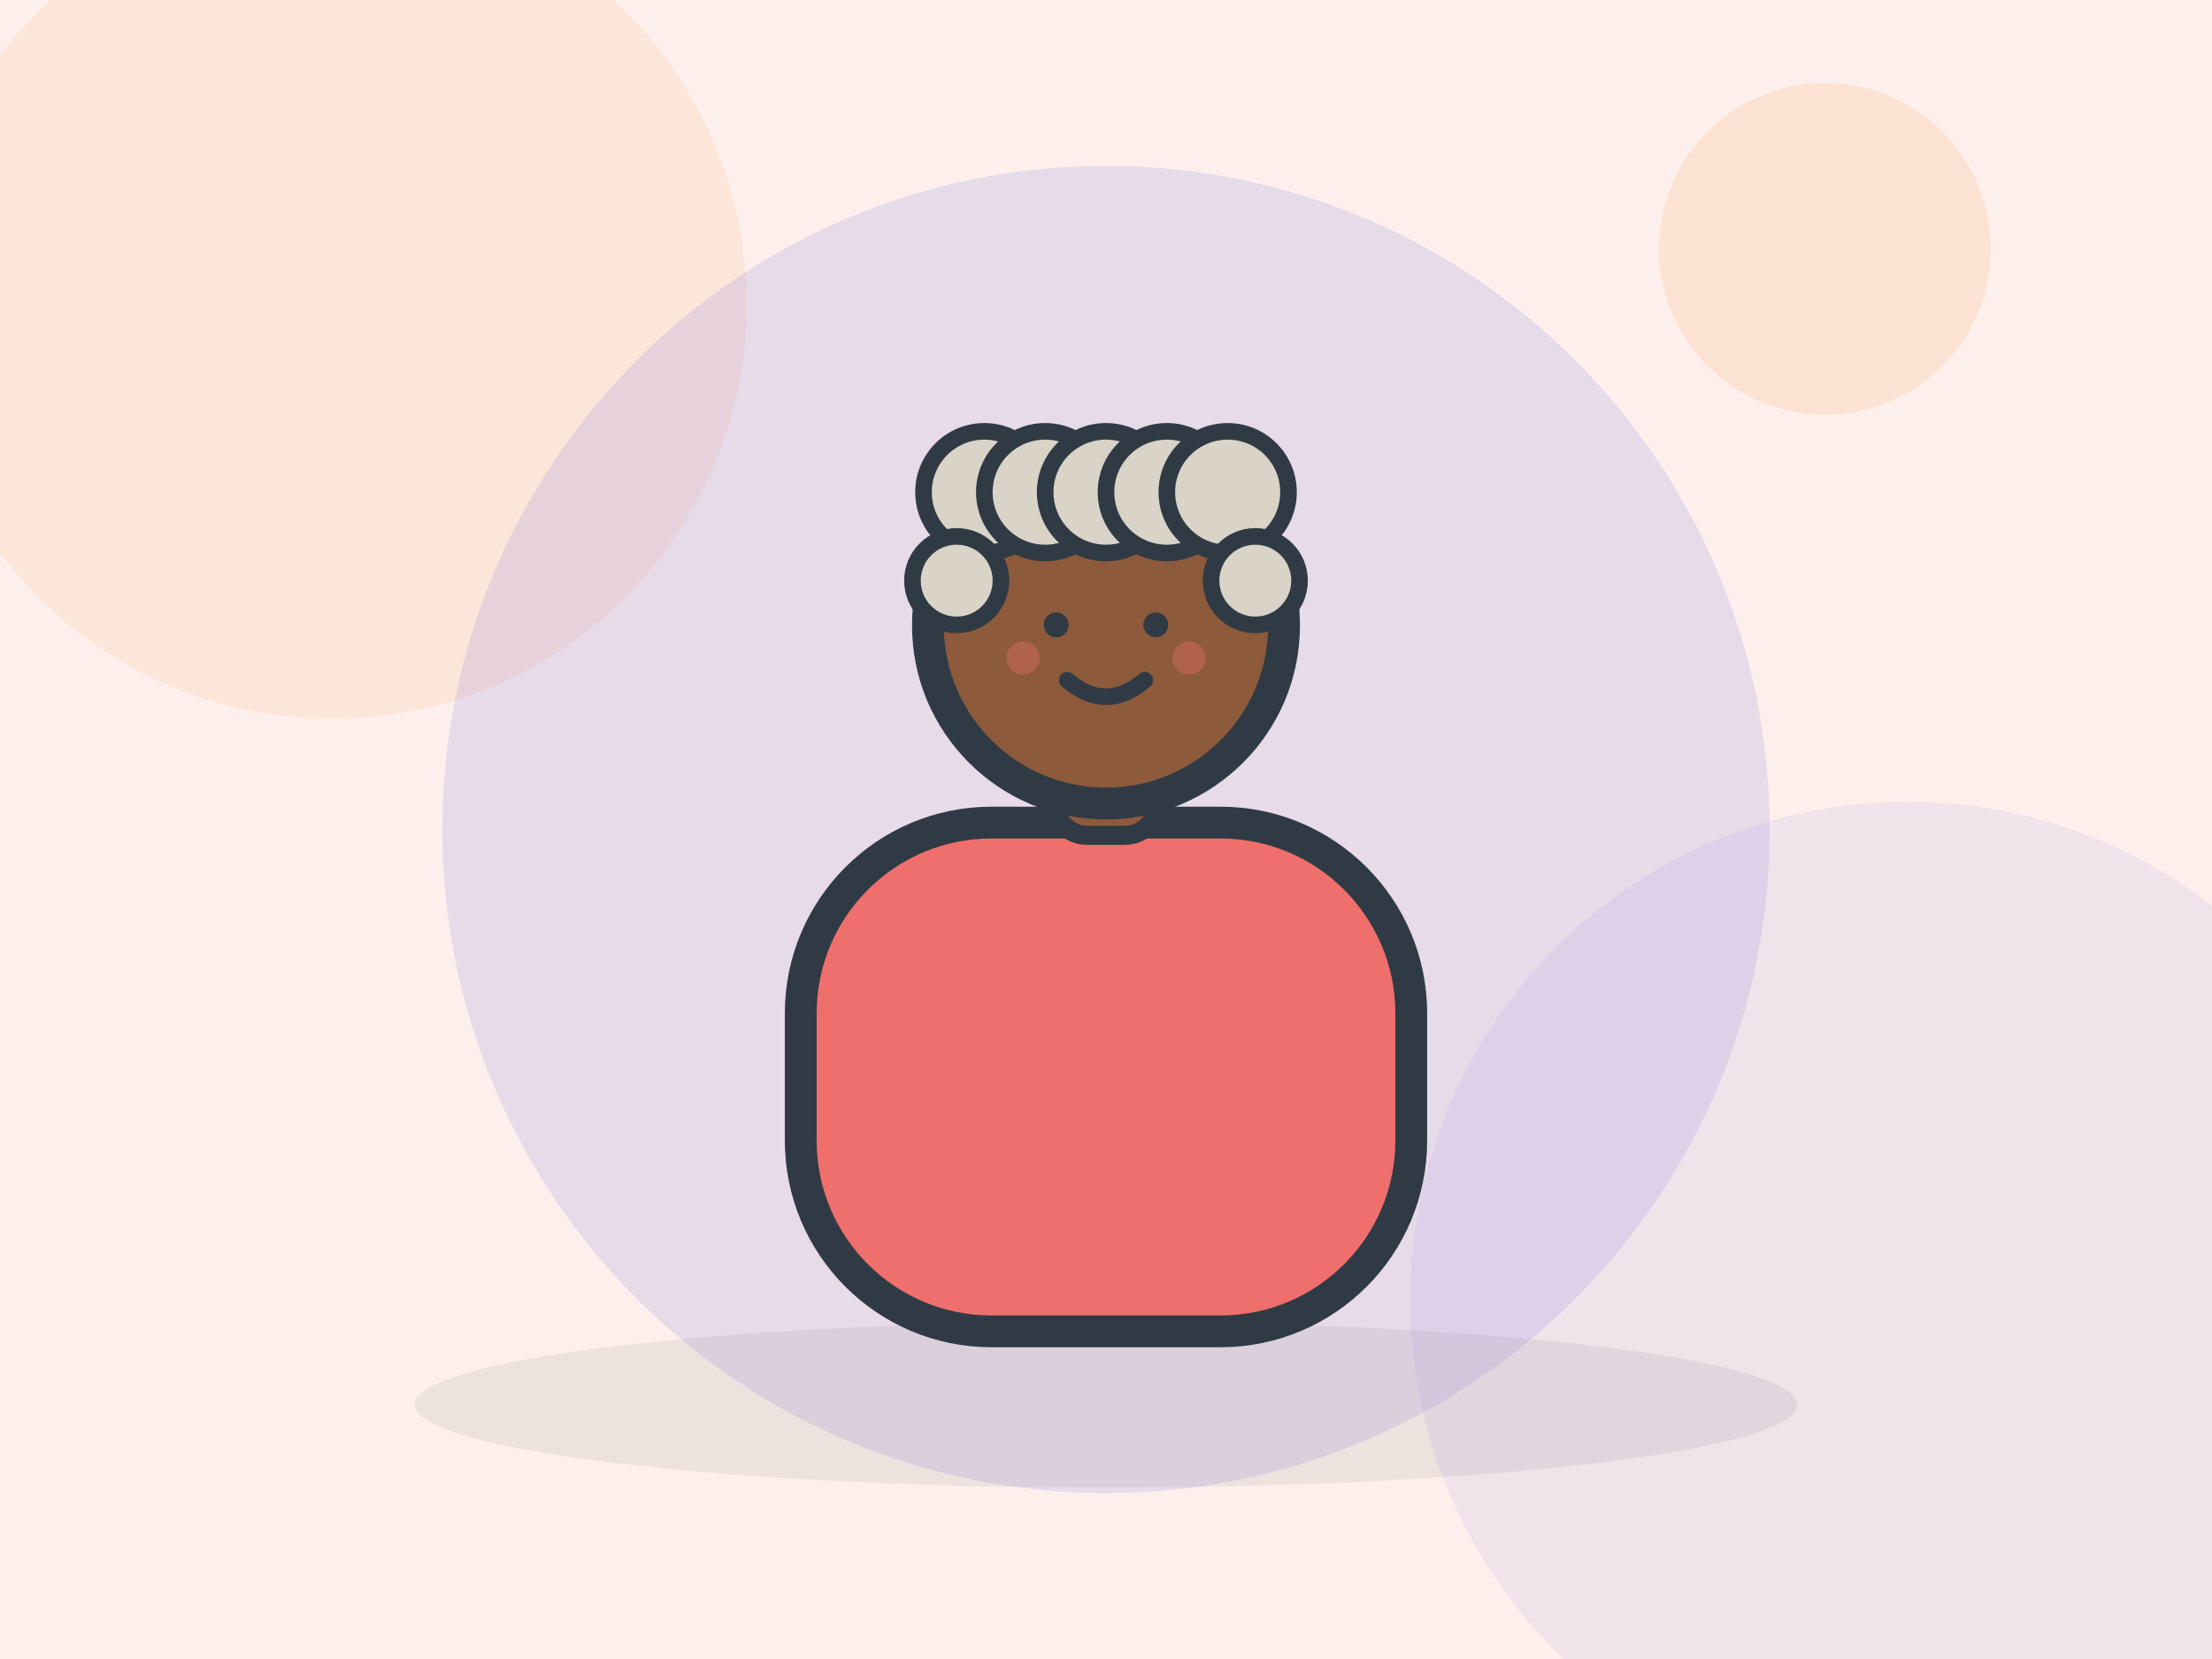
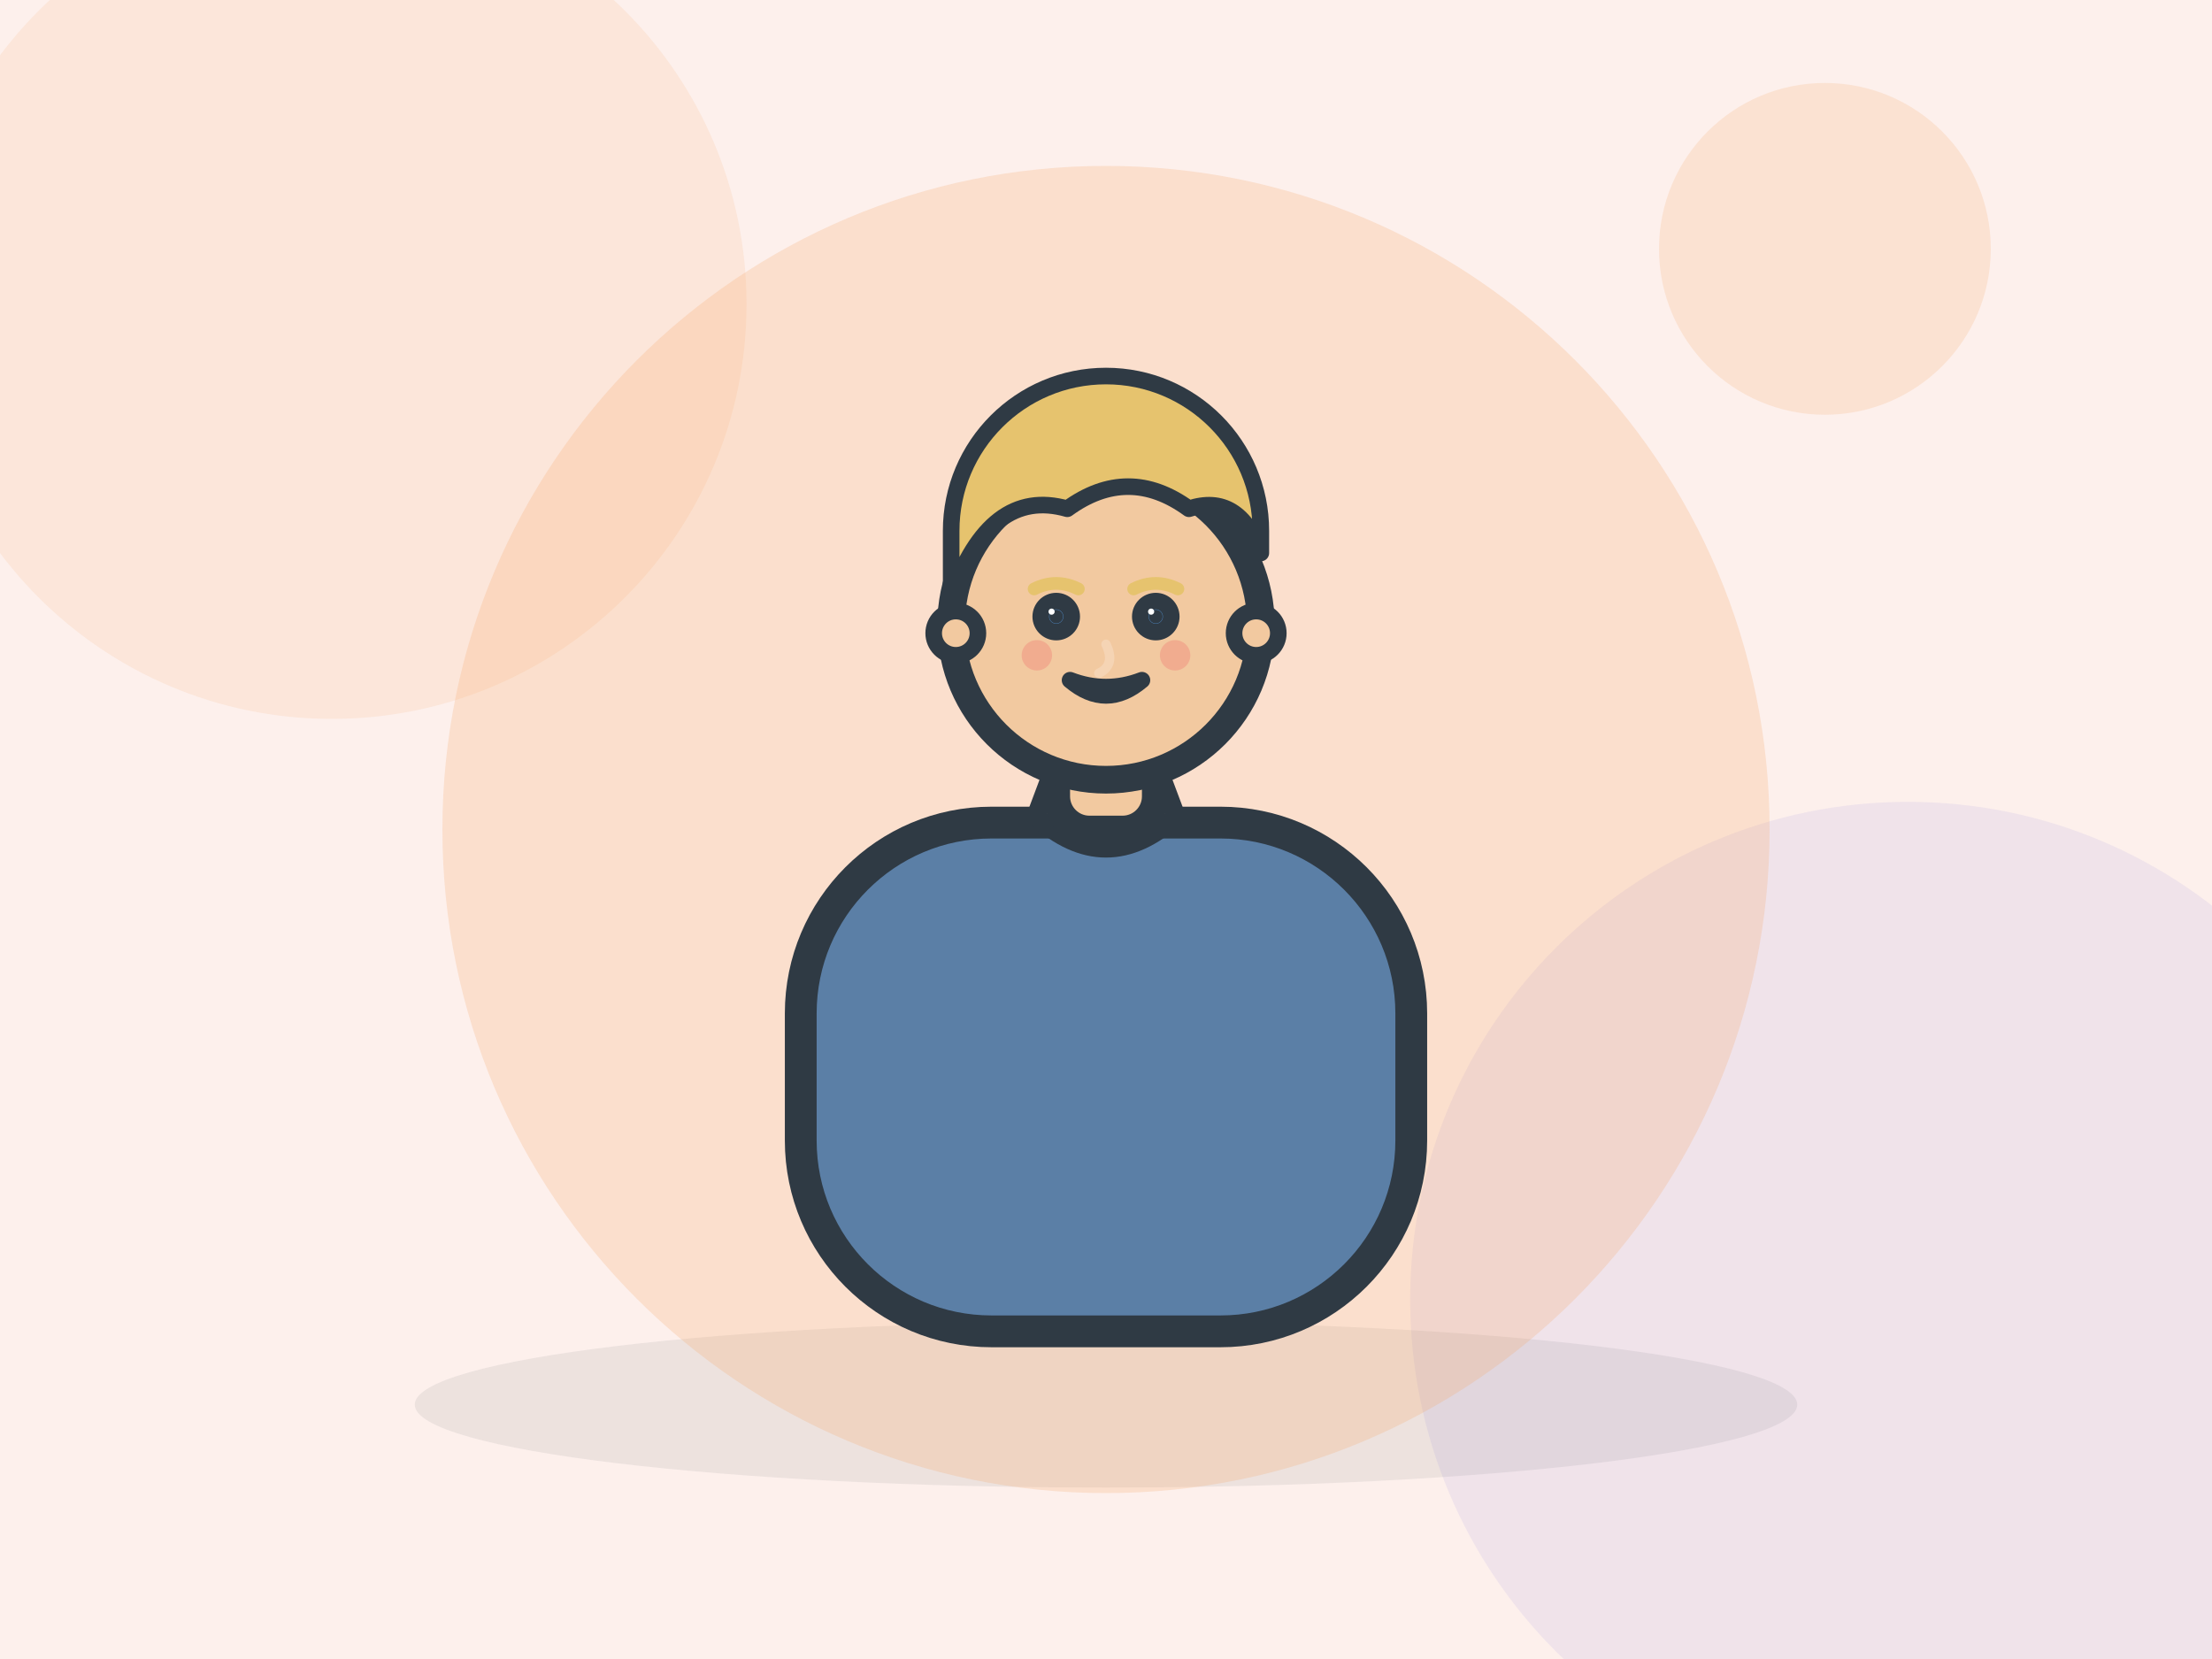
<svg xmlns="http://www.w3.org/2000/svg" viewBox="0 0 800 600" width="800" height="600">
  <rect x="0" y="0" width="800" height="600" rx="0" fill="#fdf0ec" />
  <circle cx="120" cy="110" r="150" fill="#f4a261" opacity="0.13" />
  <circle cx="690" cy="470" r="180" fill="#9b8ede" opacity="0.13" />
  <circle cx="660" cy="90" r="60" fill="#f4a261" opacity="0.18" />
  <ellipse cx="400" cy="508" rx="250" ry="30" fill="#2f3a44" opacity="0.08" />
-   <circle cx="400" cy="300" r="240" fill="#9b8ede" opacity="0.22" />
+   <circle cx="400" cy="300" r="240" fill="#f4a261" opacity="0.22" />
  <g transform="translate(400 470) scale(1.15)">
-     <rect x="-96" y="-150" width="192" height="160" rx="60" fill="#ef6f6c" stroke="#2f3a44" stroke-width="10" stroke-linejoin="round" stroke-linecap="round" />
-     <rect x="-16" y="-176" width="32" height="30" rx="10" fill="#8d5a3b" stroke="#2f3a44" stroke-width="6" stroke-linejoin="round" stroke-linecap="round" />
-     <circle cx="0" cy="-212" r="56" fill="#8d5a3b" stroke="#2f3a44" stroke-width="10" stroke-linejoin="round" stroke-linecap="round" />
+     <rect x="-96" y="-150" width="192" height="160" rx="60" fill="#5b7fa6" stroke="#2f3a44" stroke-width="10" stroke-linejoin="round" stroke-linecap="round" />
+     <path d="M -22 -152 Q 0 -132 22 -152 L 16 -168 L -16 -168 Z" fill="#f2c9a0" stroke="#2f3a44" stroke-width="6" stroke-linejoin="round" stroke-linecap="round" />
+     <rect x="-16" y="-176" width="32" height="30" rx="10" fill="#f2c9a0" stroke="#2f3a44" stroke-width="6" stroke-linejoin="round" stroke-linecap="round" />
  </g>
-   <circle cx="356" cy="178" r="22" fill="#d9d3c8" stroke="#2f3a44" stroke-width="6" stroke-linejoin="round" stroke-linecap="round" />
-   <circle cx="378" cy="178" r="22" fill="#d9d3c8" stroke="#2f3a44" stroke-width="6" stroke-linejoin="round" stroke-linecap="round" />
-   <circle cx="400" cy="178" r="22" fill="#d9d3c8" stroke="#2f3a44" stroke-width="6" stroke-linejoin="round" stroke-linecap="round" />
-   <circle cx="422" cy="178" r="22" fill="#d9d3c8" stroke="#2f3a44" stroke-width="6" stroke-linejoin="round" stroke-linecap="round" />
-   <circle cx="444" cy="178" r="22" fill="#d9d3c8" stroke="#2f3a44" stroke-width="6" stroke-linejoin="round" stroke-linecap="round" />
-   <circle cx="346" cy="210" r="16" fill="#d9d3c8" stroke="#2f3a44" stroke-width="6" stroke-linejoin="round" stroke-linecap="round" />
-   <circle cx="454" cy="210" r="16" fill="#d9d3c8" stroke="#2f3a44" stroke-width="6" stroke-linejoin="round" stroke-linecap="round" />
-   <circle cx="382" cy="226" r="4.5" fill="#2f3a44" />
-   <circle cx="418" cy="226" r="4.5" fill="#2f3a44" />
-   <path d="M 386 246 Q 400 258 414 246" fill="none" stroke="#2f3a44" stroke-width="6" stroke-linejoin="round" stroke-linecap="round" />
-   <circle cx="370" cy="238" r="6" fill="#ef6f6c" opacity="0.35" />
-   <circle cx="430" cy="238" r="6" fill="#ef6f6c" opacity="0.35" />
+   <rect x="384" y="268" width="32" height="30" rx="10" fill="#f2c9a0" stroke="#2f3a44" stroke-width="6" stroke-linejoin="round" stroke-linecap="round" />
+   <circle cx="400" cy="226" r="56" fill="#f2c9a0" stroke="#2f3a44" stroke-width="10" stroke-linejoin="round" stroke-linecap="round" />
+   <path d="M 344 216 Q 358 176 386 184 Q 408 168 430 184 Q 448 178 456 200 L 456 192 A 56 56 0 0 0 344 192 Z" fill="#e6c36e" stroke="#2f3a44" stroke-width="6" stroke-linejoin="round" stroke-linecap="round" />
+   <circle cx="345.68" cy="229" r="8" fill="#f2c9a0" stroke="#2f3a44" stroke-width="6" stroke-linejoin="round" stroke-linecap="round" />
+   <circle cx="454.32" cy="229" r="8" fill="#f2c9a0" stroke="#2f3a44" stroke-width="6" stroke-linejoin="round" stroke-linecap="round" />
+   <path d="M 374 213 Q 382 209 390 213" fill="none" stroke="#e6c36e" stroke-width="4.6" stroke-linecap="round" />
+   <path d="M 410 213 Q 418 209 426 213" fill="none" stroke="#e6c36e" stroke-width="4.6" stroke-linecap="round" />
+   <circle cx="382" cy="223" r="5.6" fill="#4a7fb5" stroke="#2f3a44" stroke-width="6" stroke-linejoin="round" stroke-linecap="round" />
+   <circle cx="382" cy="223" r="2.464" fill="#2f3a44" />
+   <circle cx="380.32" cy="221.208" r="1.12" fill="#fff" />
+   <circle cx="418" cy="223" r="5.6" fill="#4a7fb5" stroke="#2f3a44" stroke-width="6" stroke-linejoin="round" stroke-linecap="round" />
+   <circle cx="418" cy="223" r="2.464" fill="#2f3a44" />
+   <circle cx="416.32" cy="221.208" r="1.12" fill="#fff" />
+   <path d="M 400 233 q 3.6 7.5 -2.6 10.5" fill="none" stroke="#f7dcc4" stroke-width="3.4" stroke-linecap="round" opacity="0.55" />
+   <path d="M 387 246 Q 400 257 413 246       Q 400 251 387 246 Z" fill="#c9635f" stroke="#2f3a44" stroke-width="6" stroke-linejoin="round" stroke-linecap="round" />
+   <circle cx="375" cy="237" r="5.5" fill="#ef6f6c" opacity="0.32" />
+   <circle cx="425" cy="237" r="5.5" fill="#ef6f6c" opacity="0.32" />
</svg>
